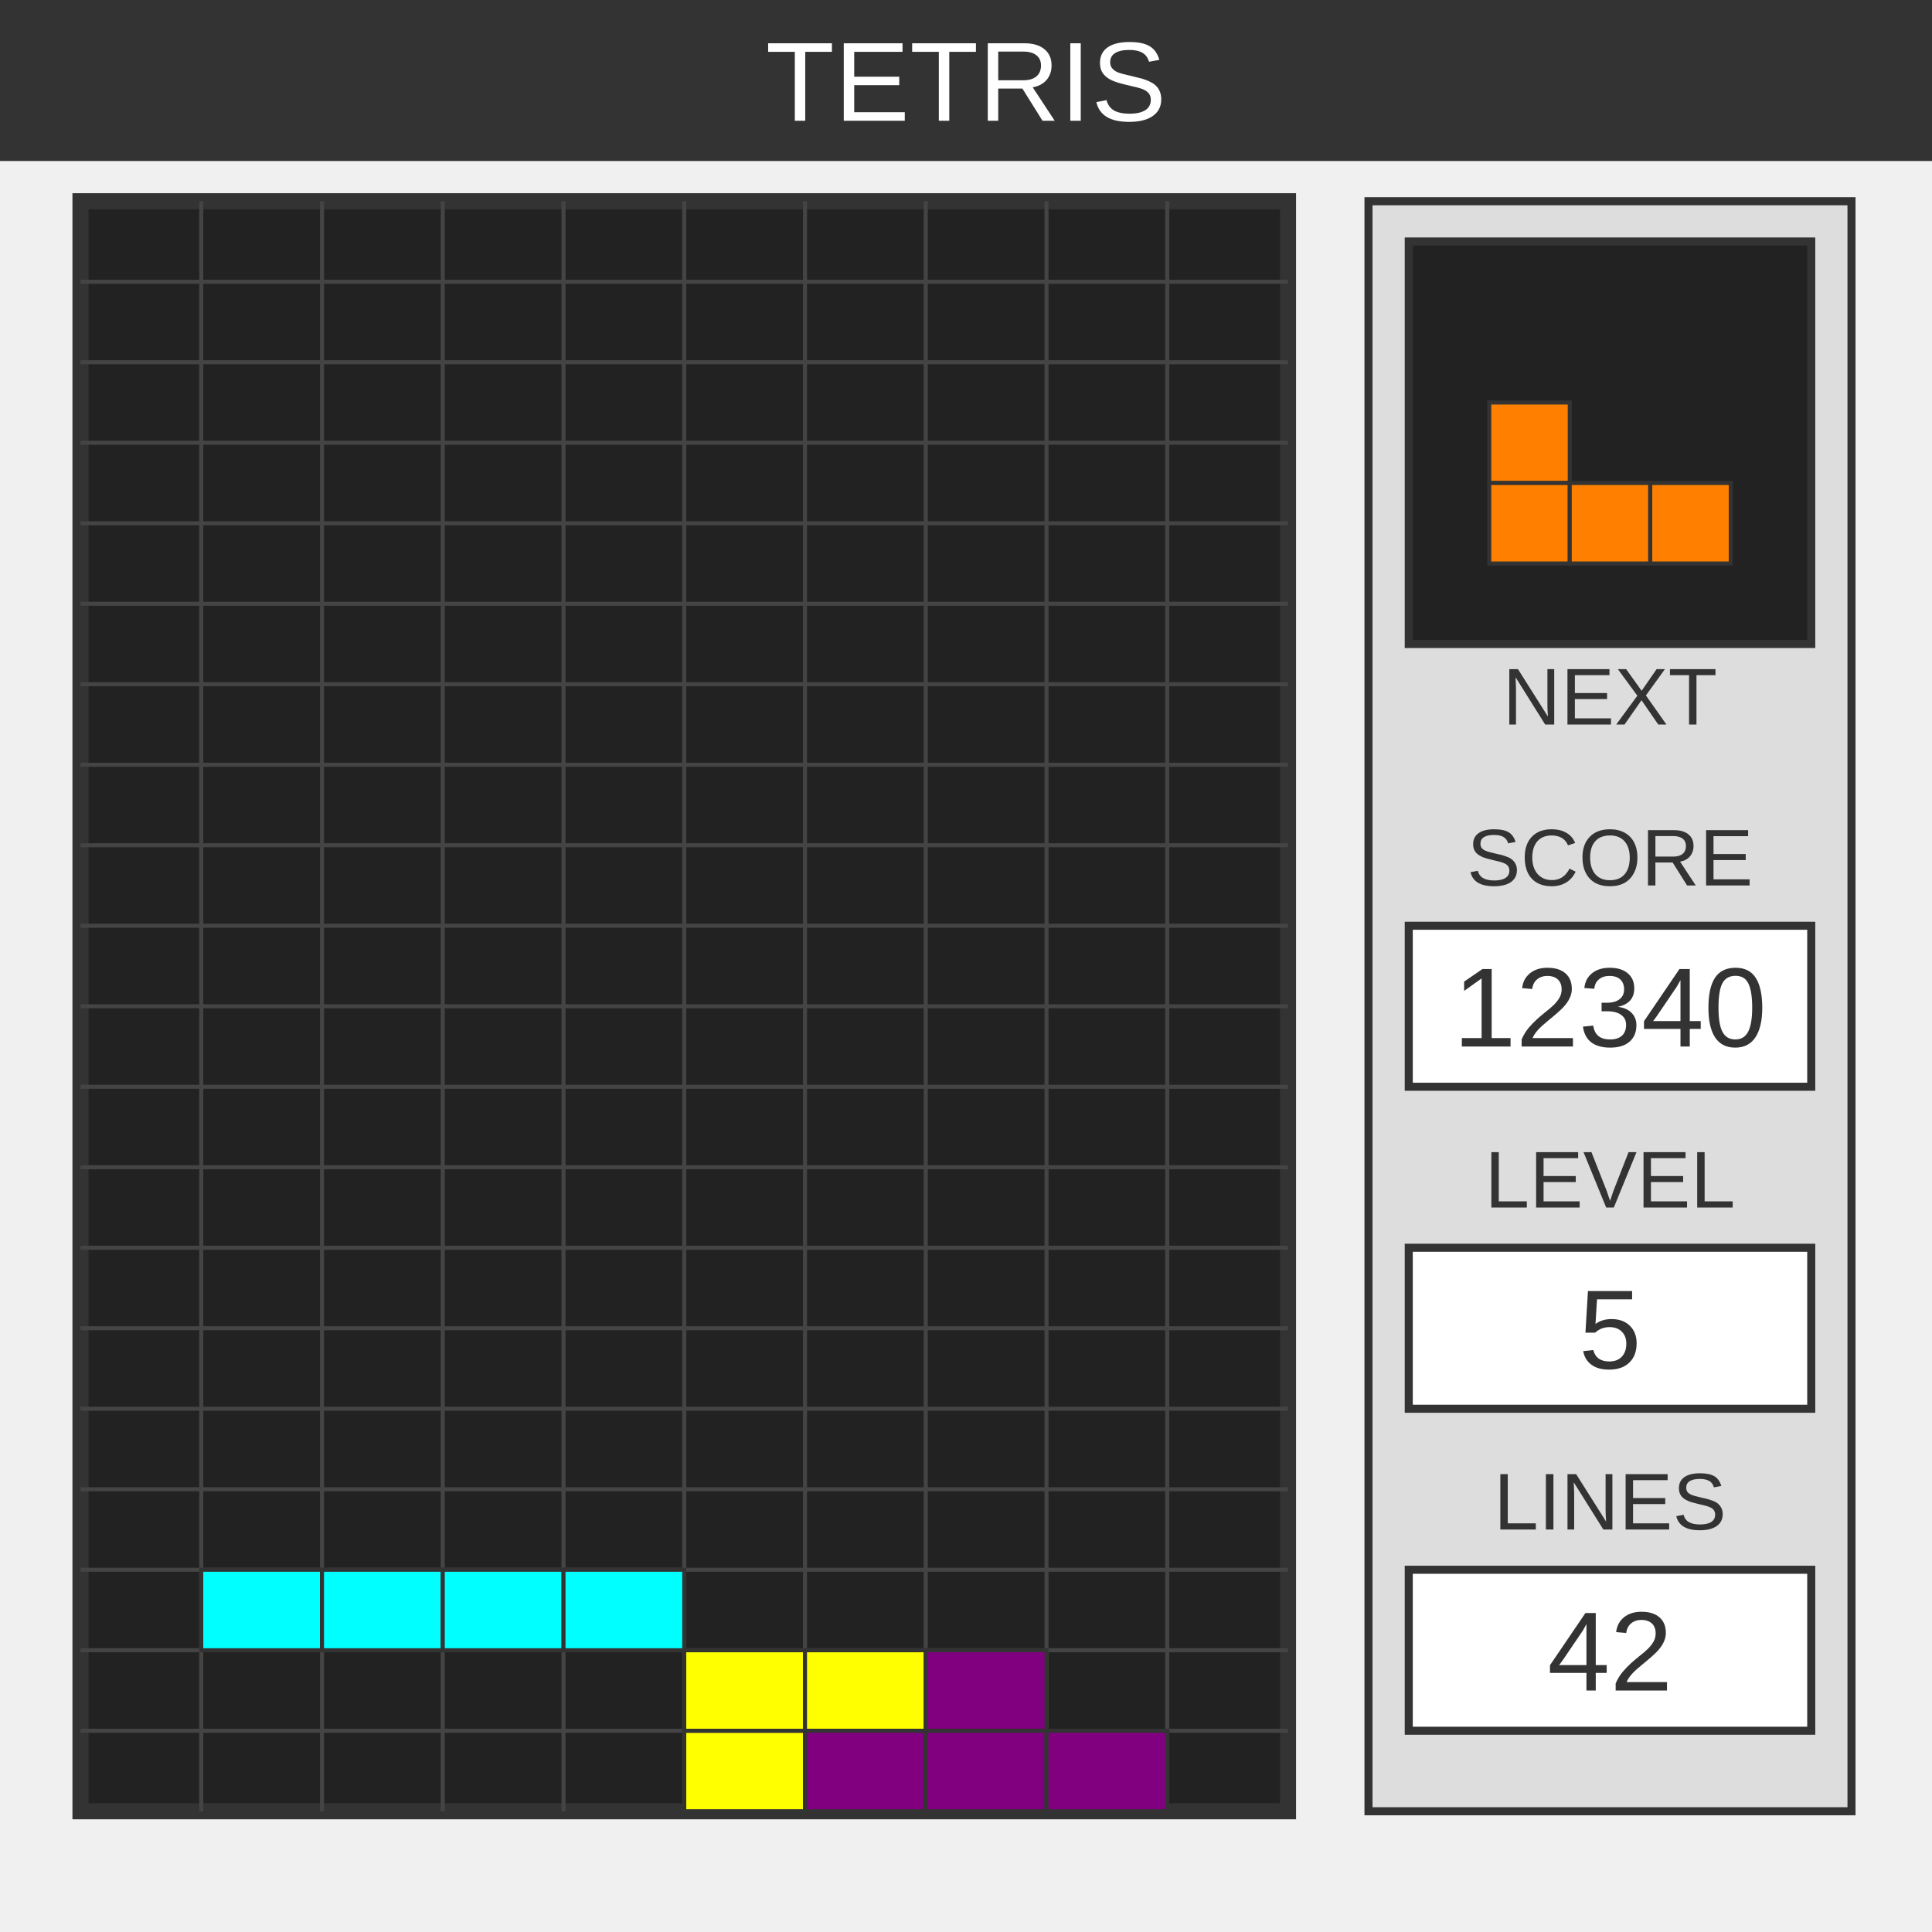
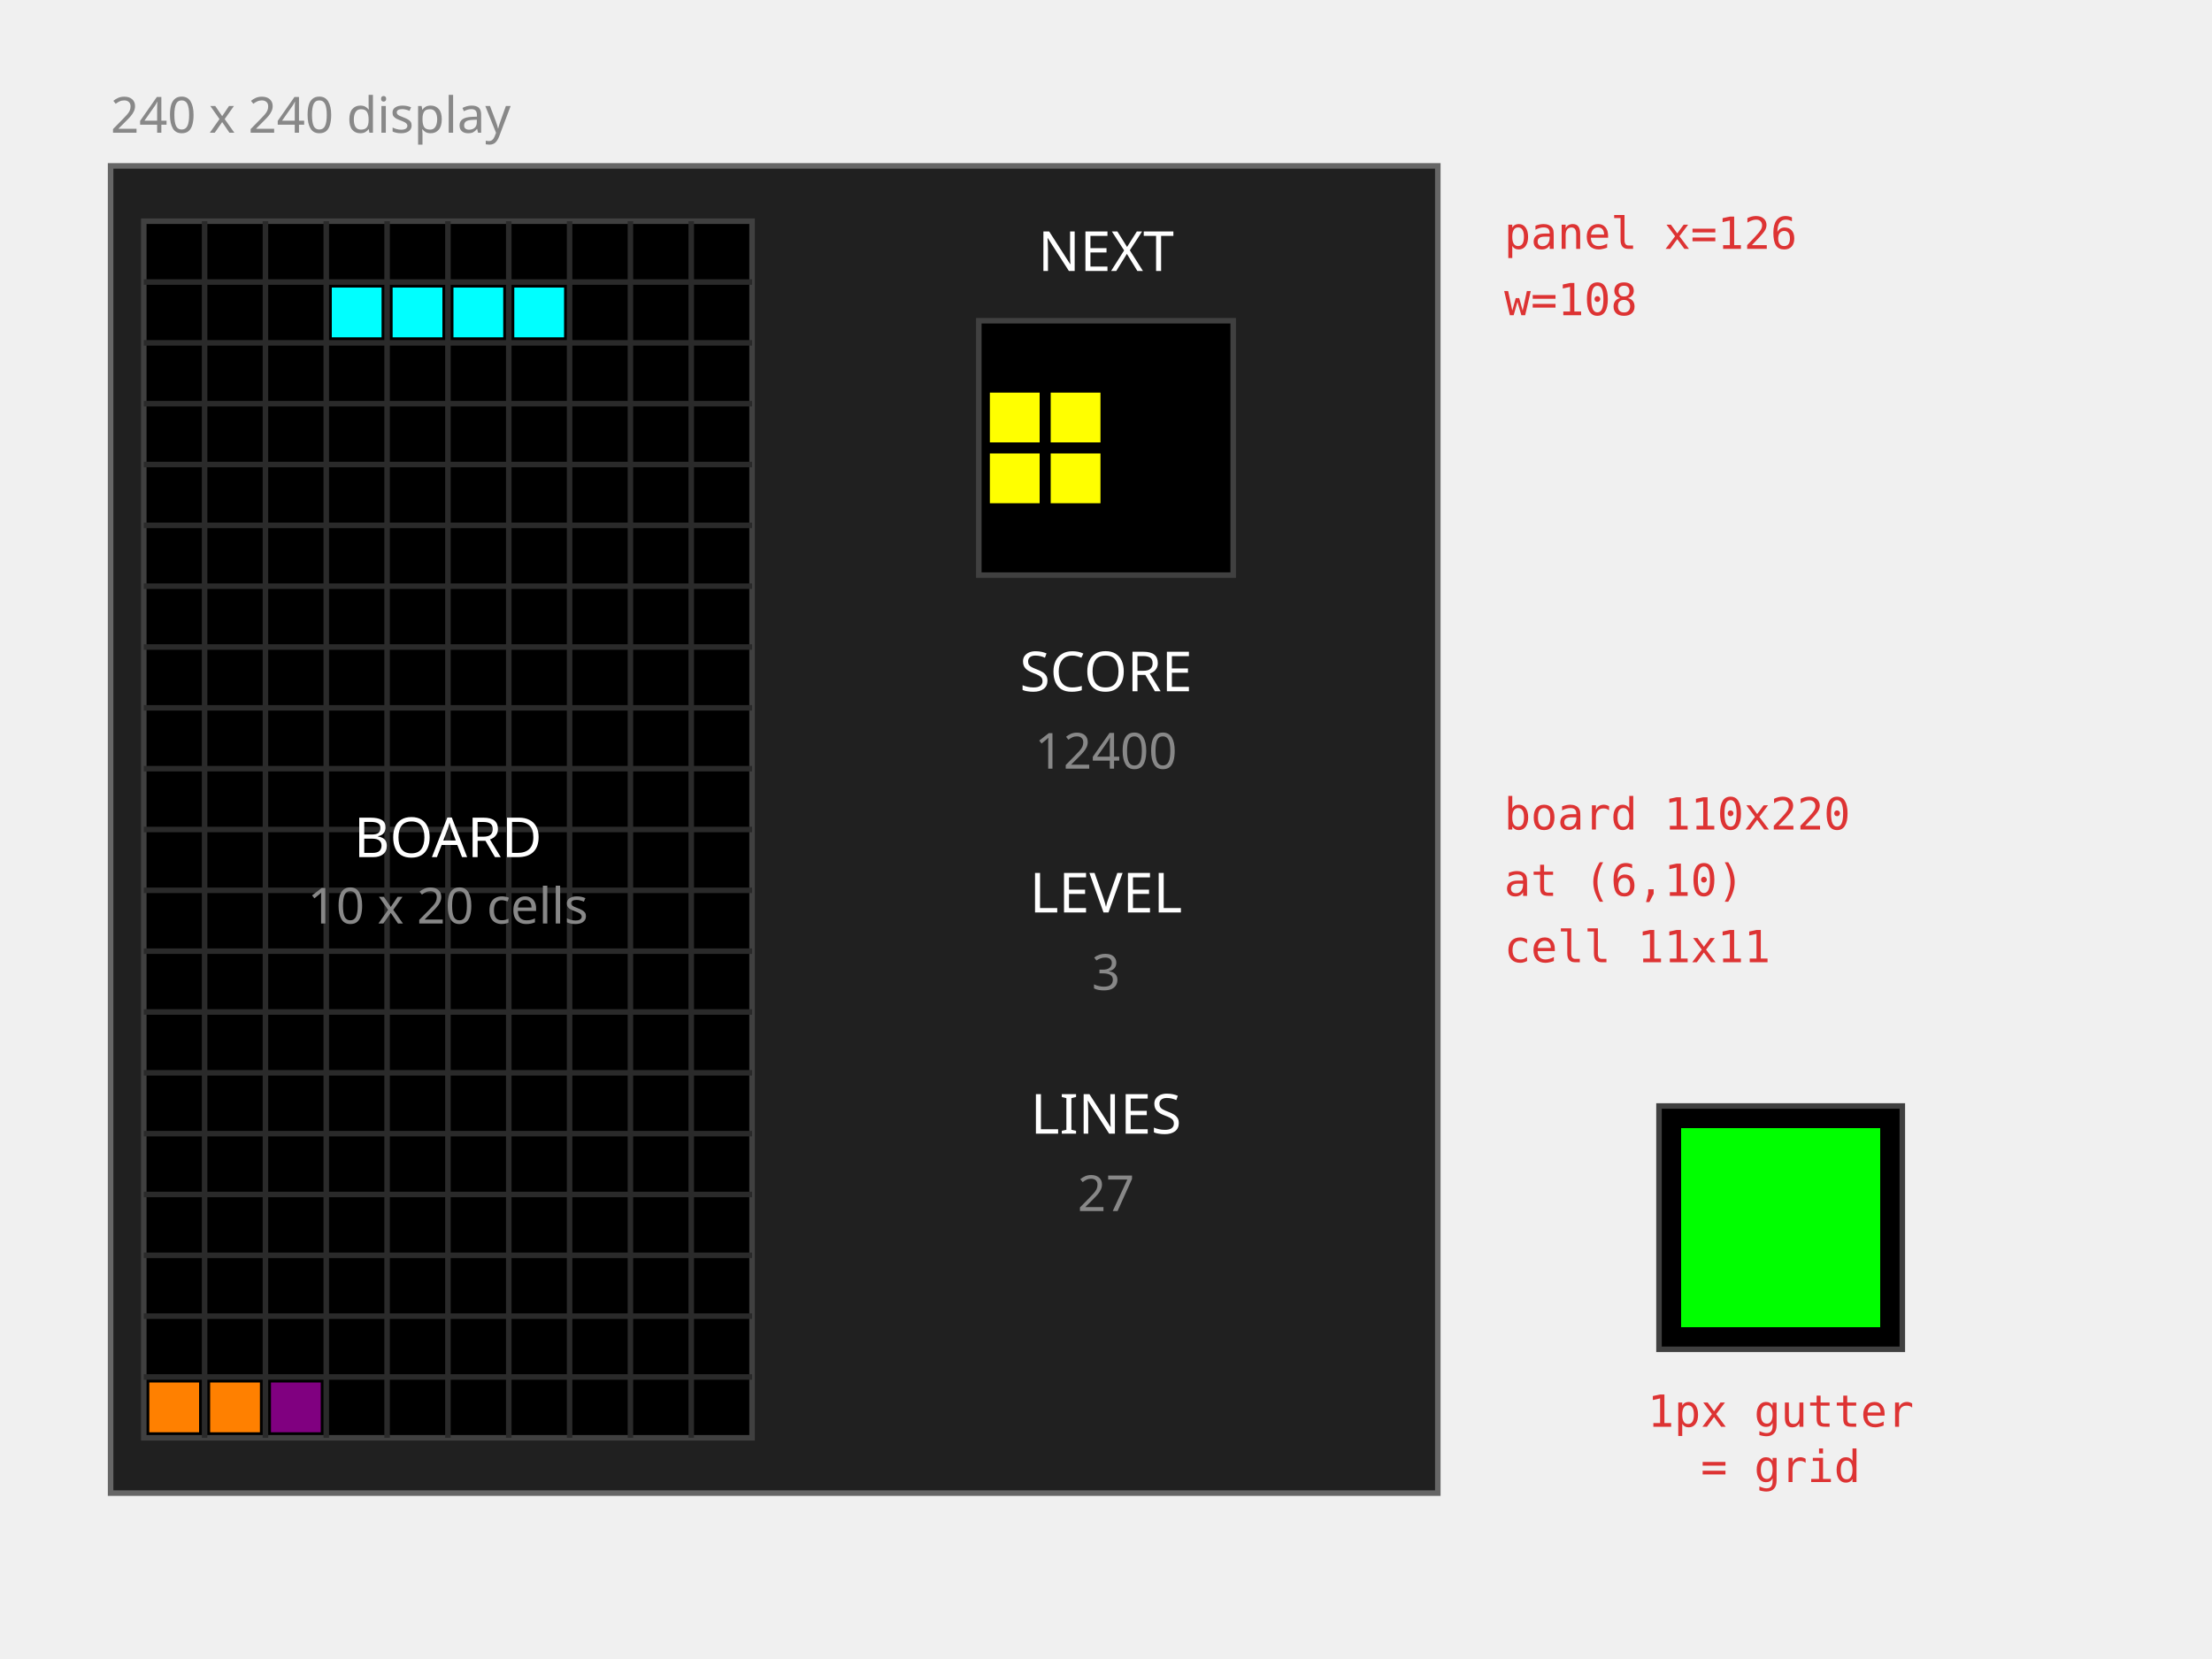
- <svg xmlns="http://www.w3.org/2000/svg" viewBox="0 0 240 240">
-   <rect x="0" y="0" width="240" height="240" fill="#f0f0f0" />
-   <rect x="0" y="0" width="240" height="20" fill="#333333" />
-   <text x="120" y="15" font-family="Arial" font-size="14" fill="white" text-anchor="middle">TETRIS</text>
-   <rect x="10" y="25" width="150" height="200" fill="#222222" stroke="#333333" stroke-width="2" />
-   <g stroke="#444444" stroke-width="0.5">
-     <line x1="25" y1="25" x2="25" y2="225" />
-     <line x1="40" y1="25" x2="40" y2="225" />
-     <line x1="55" y1="25" x2="55" y2="225" />
-     <line x1="70" y1="25" x2="70" y2="225" />
-     <line x1="85" y1="25" x2="85" y2="225" />
-     <line x1="100" y1="25" x2="100" y2="225" />
-     <line x1="115" y1="25" x2="115" y2="225" />
-     <line x1="130" y1="25" x2="130" y2="225" />
-     <line x1="145" y1="25" x2="145" y2="225" />
-     <line x1="10" y1="35" x2="160" y2="35" />
-     <line x1="10" y1="45" x2="160" y2="45" />
-     <line x1="10" y1="55" x2="160" y2="55" />
-     <line x1="10" y1="65" x2="160" y2="65" />
-     <line x1="10" y1="75" x2="160" y2="75" />
-     <line x1="10" y1="85" x2="160" y2="85" />
-     <line x1="10" y1="95" x2="160" y2="95" />
-     <line x1="10" y1="105" x2="160" y2="105" />
-     <line x1="10" y1="115" x2="160" y2="115" />
-     <line x1="10" y1="125" x2="160" y2="125" />
-     <line x1="10" y1="135" x2="160" y2="135" />
-     <line x1="10" y1="145" x2="160" y2="145" />
-     <line x1="10" y1="155" x2="160" y2="155" />
-     <line x1="10" y1="165" x2="160" y2="165" />
-     <line x1="10" y1="175" x2="160" y2="175" />
-     <line x1="10" y1="185" x2="160" y2="185" />
-     <line x1="10" y1="195" x2="160" y2="195" />
-     <line x1="10" y1="205" x2="160" y2="205" />
-     <line x1="10" y1="215" x2="160" y2="215" />
+ <svg xmlns="http://www.w3.org/2000/svg" viewBox="0 0 400 300" width="400" height="300">
+   <style>
+     .lbl { font: 9px sans-serif; fill: #888; }
+     .dim { font: 8px monospace; fill: #d33; }
+     .tag { font: 10px sans-serif; fill: #fff; }
+   </style>
+   <rect x="20" y="30" width="240" height="240" fill="#202020" stroke="#666" />
+   <text x="20" y="24" class="lbl">240 x 240 display</text>
+   <rect x="26" y="40" width="110" height="220" fill="#000" stroke="#404040" />
+   <g stroke="#2a2a2a">
+     <path d="M37 40v220M48 40v220M59 40v220M70 40v220M81 40v220M92 40v220M103 40v220M114 40v220M125 40v220" />
+     <path d="M26 51h110M26 62h110M26 73h110M26 84h110M26 95h110M26 106h110M26 117h110M26 128h110M26 139h110M26 150h110M26 161h110M26 172h110M26 183h110M26 194h110M26 205h110M26 216h110M26 227h110M26 238h110M26 249h110" />
  </g>
-   <rect x="25" y="195" width="15" height="10" fill="#00FFFF" stroke="#333333" stroke-width="0.5" />
-   <rect x="40" y="195" width="15" height="10" fill="#00FFFF" stroke="#333333" stroke-width="0.5" />
-   <rect x="55" y="195" width="15" height="10" fill="#00FFFF" stroke="#333333" stroke-width="0.5" />
-   <rect x="70" y="195" width="15" height="10" fill="#00FFFF" stroke="#333333" stroke-width="0.5" />
-   <rect x="85" y="215" width="15" height="10" fill="#FFFF00" stroke="#333333" stroke-width="0.5" />
-   <rect x="100" y="215" width="15" height="10" fill="#FFFF00" stroke="#333333" stroke-width="0.5" />
-   <rect x="85" y="205" width="15" height="10" fill="#FFFF00" stroke="#333333" stroke-width="0.5" />
-   <rect x="100" y="205" width="15" height="10" fill="#FFFF00" stroke="#333333" stroke-width="0.5" />
-   <rect x="115" y="205" width="15" height="10" fill="#800080" stroke="#333333" stroke-width="0.5" />
-   <rect x="115" y="215" width="15" height="10" fill="#800080" stroke="#333333" stroke-width="0.5" />
-   <rect x="130" y="215" width="15" height="10" fill="#800080" stroke="#333333" stroke-width="0.5" />
-   <rect x="100" y="215" width="15" height="10" fill="#800080" stroke="#333333" stroke-width="0.5" />
-   <rect x="170" y="25" width="60" height="200" fill="#dddddd" stroke="#333333" stroke-width="1" />
-   <rect x="175" y="30" width="50" height="50" fill="#222222" stroke="#333333" stroke-width="1" />
-   <text x="200" y="90" font-family="Arial" font-size="10" fill="#333333" text-anchor="middle">NEXT</text>
-   <rect x="185" y="50" width="10" height="10" fill="#FF7F00" stroke="#333333" stroke-width="0.5" />
-   <rect x="185" y="60" width="10" height="10" fill="#FF7F00" stroke="#333333" stroke-width="0.5" />
-   <rect x="195" y="60" width="10" height="10" fill="#FF7F00" stroke="#333333" stroke-width="0.5" />
-   <rect x="205" y="60" width="10" height="10" fill="#FF7F00" stroke="#333333" stroke-width="0.5" />
-   <text x="200" y="110" font-family="Arial" font-size="10" fill="#333333" text-anchor="middle">SCORE</text>
-   <rect x="175" y="115" width="50" height="20" fill="white" stroke="#333333" stroke-width="1" />
-   <text x="200" y="130" font-family="Arial" font-size="14" fill="#333333" text-anchor="middle">12340</text>
-   <text x="200" y="150" font-family="Arial" font-size="10" fill="#333333" text-anchor="middle">LEVEL</text>
-   <rect x="175" y="155" width="50" height="20" fill="white" stroke="#333333" stroke-width="1" />
-   <text x="200" y="170" font-family="Arial" font-size="14" fill="#333333" text-anchor="middle">5</text>
-   <text x="200" y="190" font-family="Arial" font-size="10" fill="#333333" text-anchor="middle">LINES</text>
-   <rect x="175" y="195" width="50" height="20" fill="white" stroke="#333333" stroke-width="1" />
-   <text x="200" y="210" font-family="Arial" font-size="14" fill="#333333" text-anchor="middle">42</text>
+   <rect x="60" y="52" width="9" height="9" fill="#00ffff" />
+   <rect x="71" y="52" width="9" height="9" fill="#00ffff" />
+   <rect x="82" y="52" width="9" height="9" fill="#00ffff" />
+   <rect x="93" y="52" width="9" height="9" fill="#00ffff" />
+   <rect x="27" y="250" width="9" height="9" fill="#ff8000" />
+   <rect x="38" y="250" width="9" height="9" fill="#ff8000" />
+   <rect x="49" y="250" width="9" height="9" fill="#800080" />
+   <text x="81" y="155" class="tag" text-anchor="middle">BOARD</text>
+   <text x="81" y="167" class="lbl" text-anchor="middle">10 x 20 cells</text>
+   <rect x="177" y="58" width="46" height="46" fill="#000" stroke="#404040" />
+   <rect x="179" y="71" width="9" height="9" fill="#ffff00" />
+   <rect x="190" y="71" width="9" height="9" fill="#ffff00" />
+   <rect x="179" y="82" width="9" height="9" fill="#ffff00" />
+   <rect x="190" y="82" width="9" height="9" fill="#ffff00" />
+   <text x="200" y="49" class="tag" text-anchor="middle">NEXT</text>
+   <text x="200" y="125" class="tag" text-anchor="middle">SCORE</text>
+   <text x="200" y="139" class="lbl" text-anchor="middle">12400</text>
+   <text x="200" y="165" class="tag" text-anchor="middle">LEVEL</text>
+   <text x="200" y="179" class="lbl" text-anchor="middle">3</text>
+   <text x="200" y="205" class="tag" text-anchor="middle">LINES</text>
+   <text x="200" y="219" class="lbl" text-anchor="middle">27</text>
+   <text x="272" y="45" class="dim">panel x=126</text>
+   <text x="272" y="57" class="dim">w=108</text>
+   <text x="272" y="150" class="dim">board 110x220</text>
+   <text x="272" y="162" class="dim">at (6,10)</text>
+   <text x="272" y="174" class="dim">cell 11x11</text>
+   <rect x="300" y="200" width="44" height="44" fill="#000" stroke="#404040" />
+   <rect x="304" y="204" width="36" height="36" fill="#00ff00" />
+   <text x="322" y="258" class="dim" text-anchor="middle">1px gutter</text>
+   <text x="322" y="268" class="dim" text-anchor="middle">= grid</text>
</svg>
